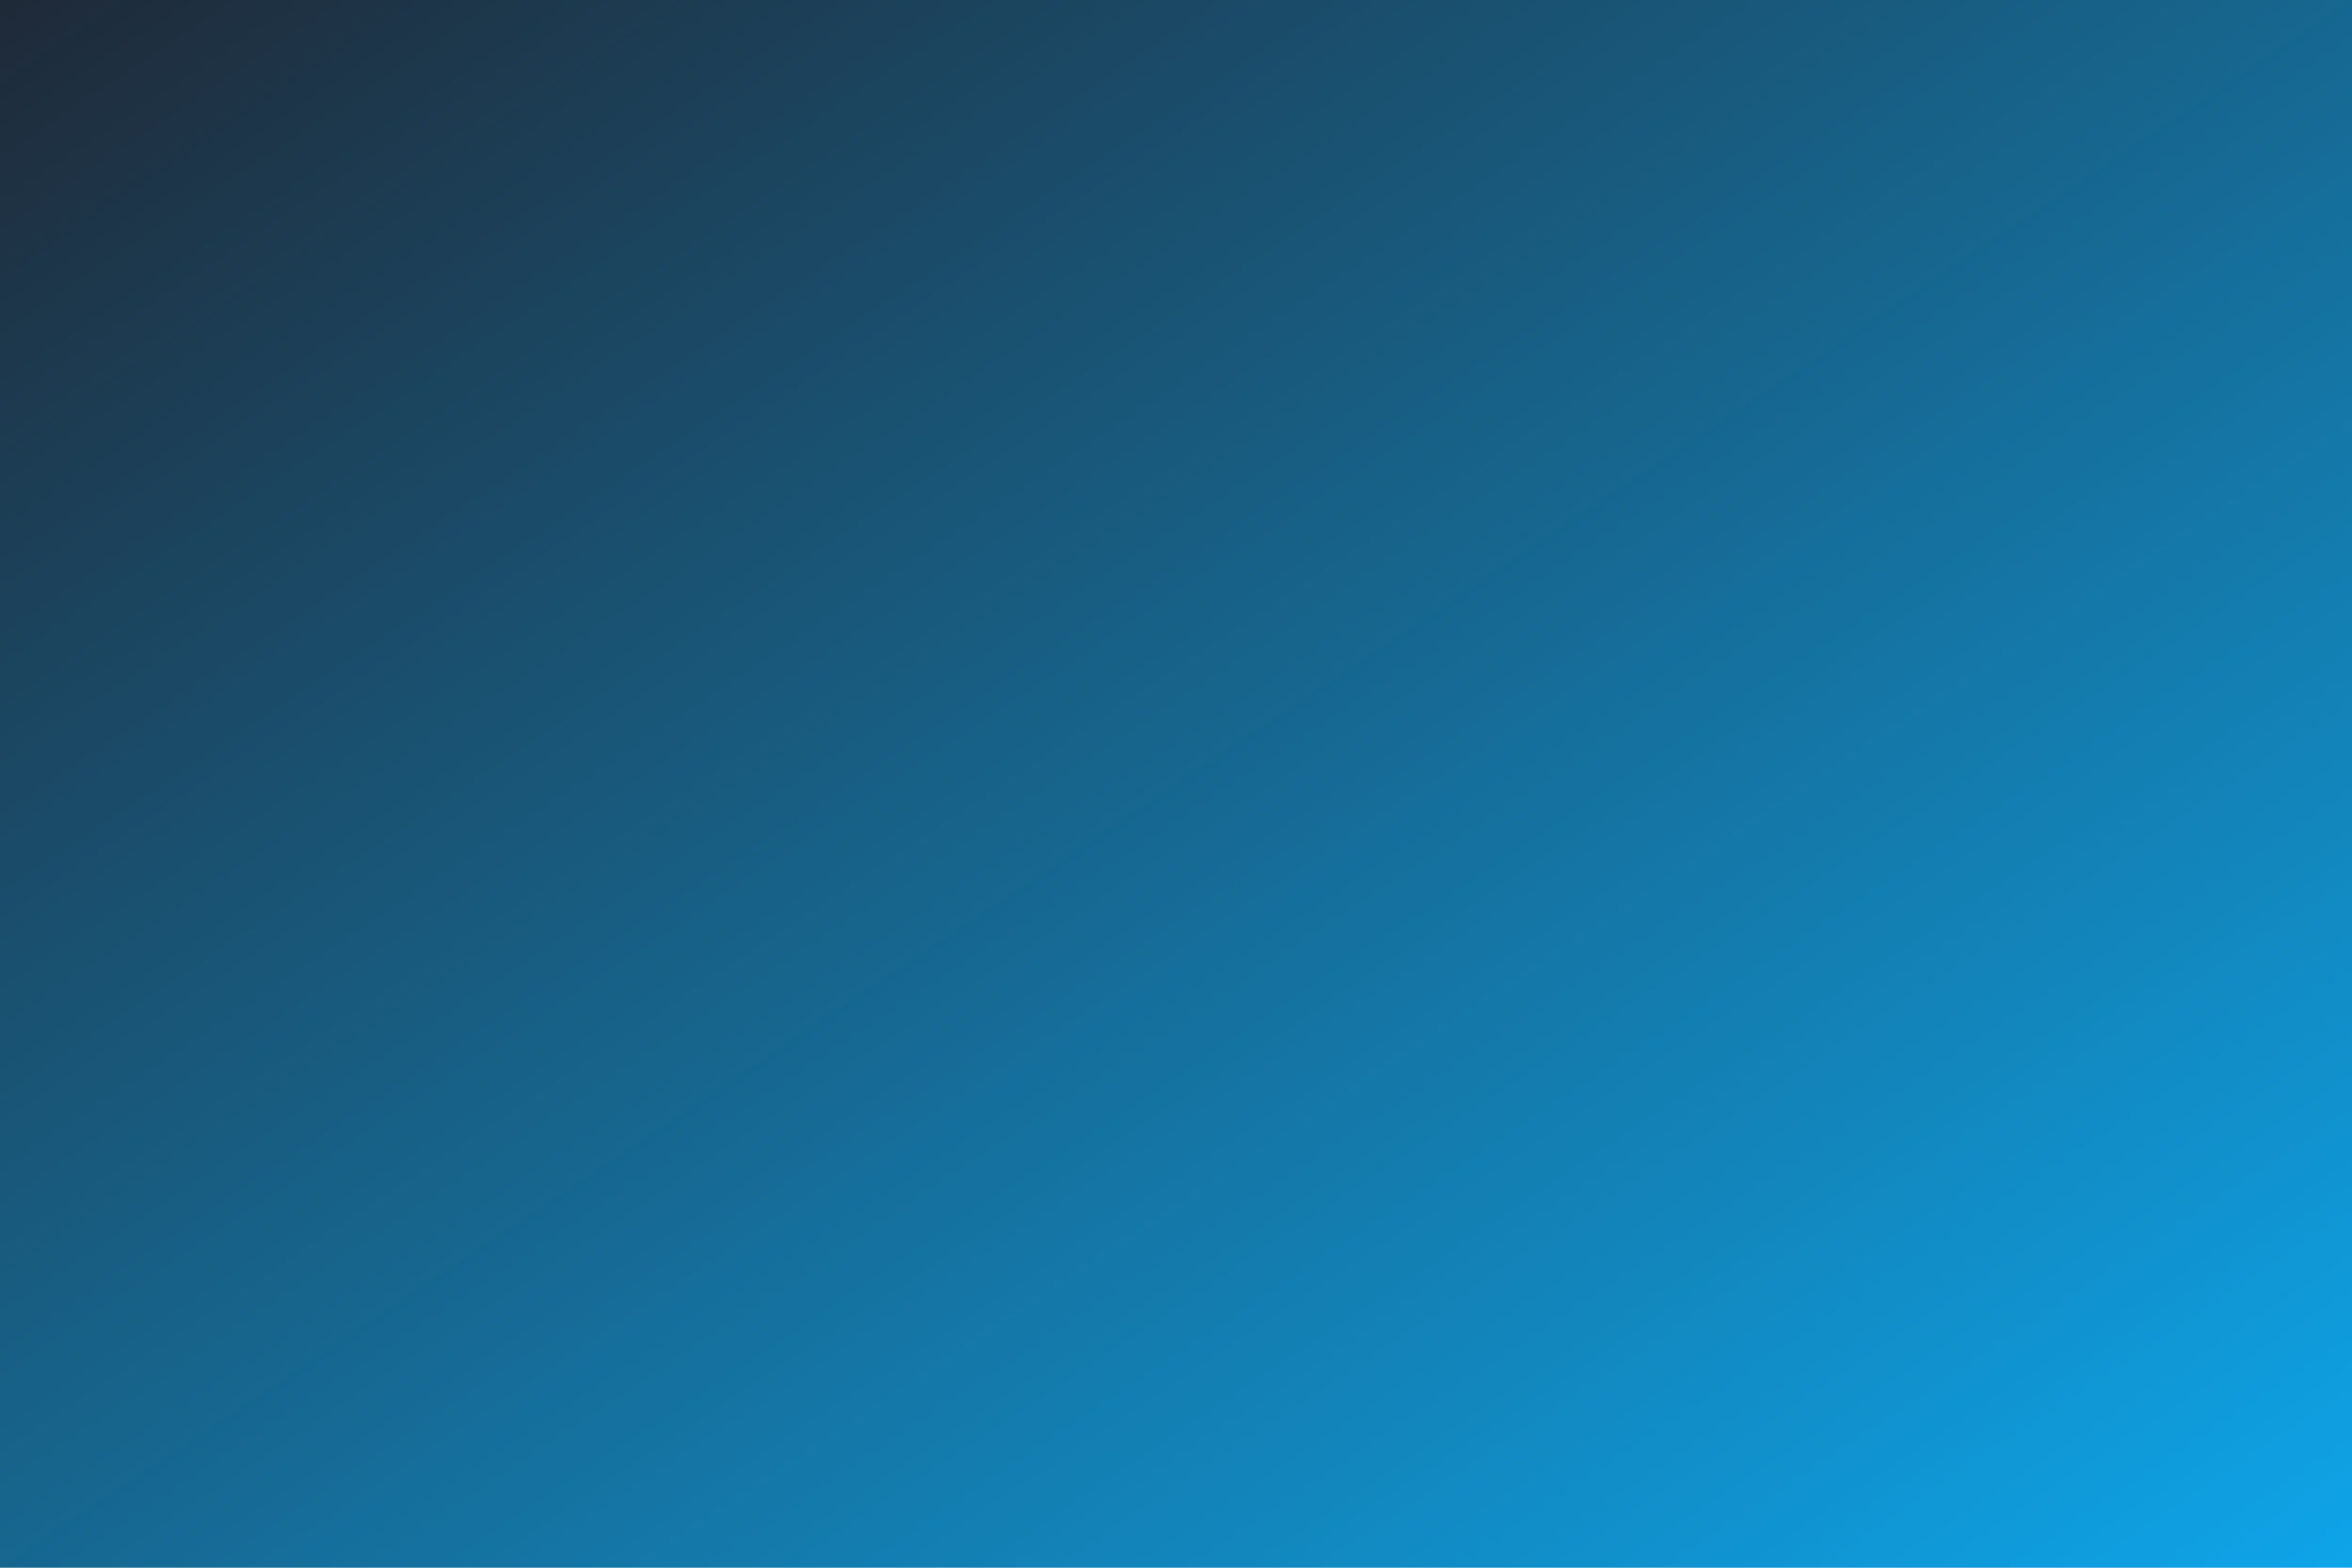
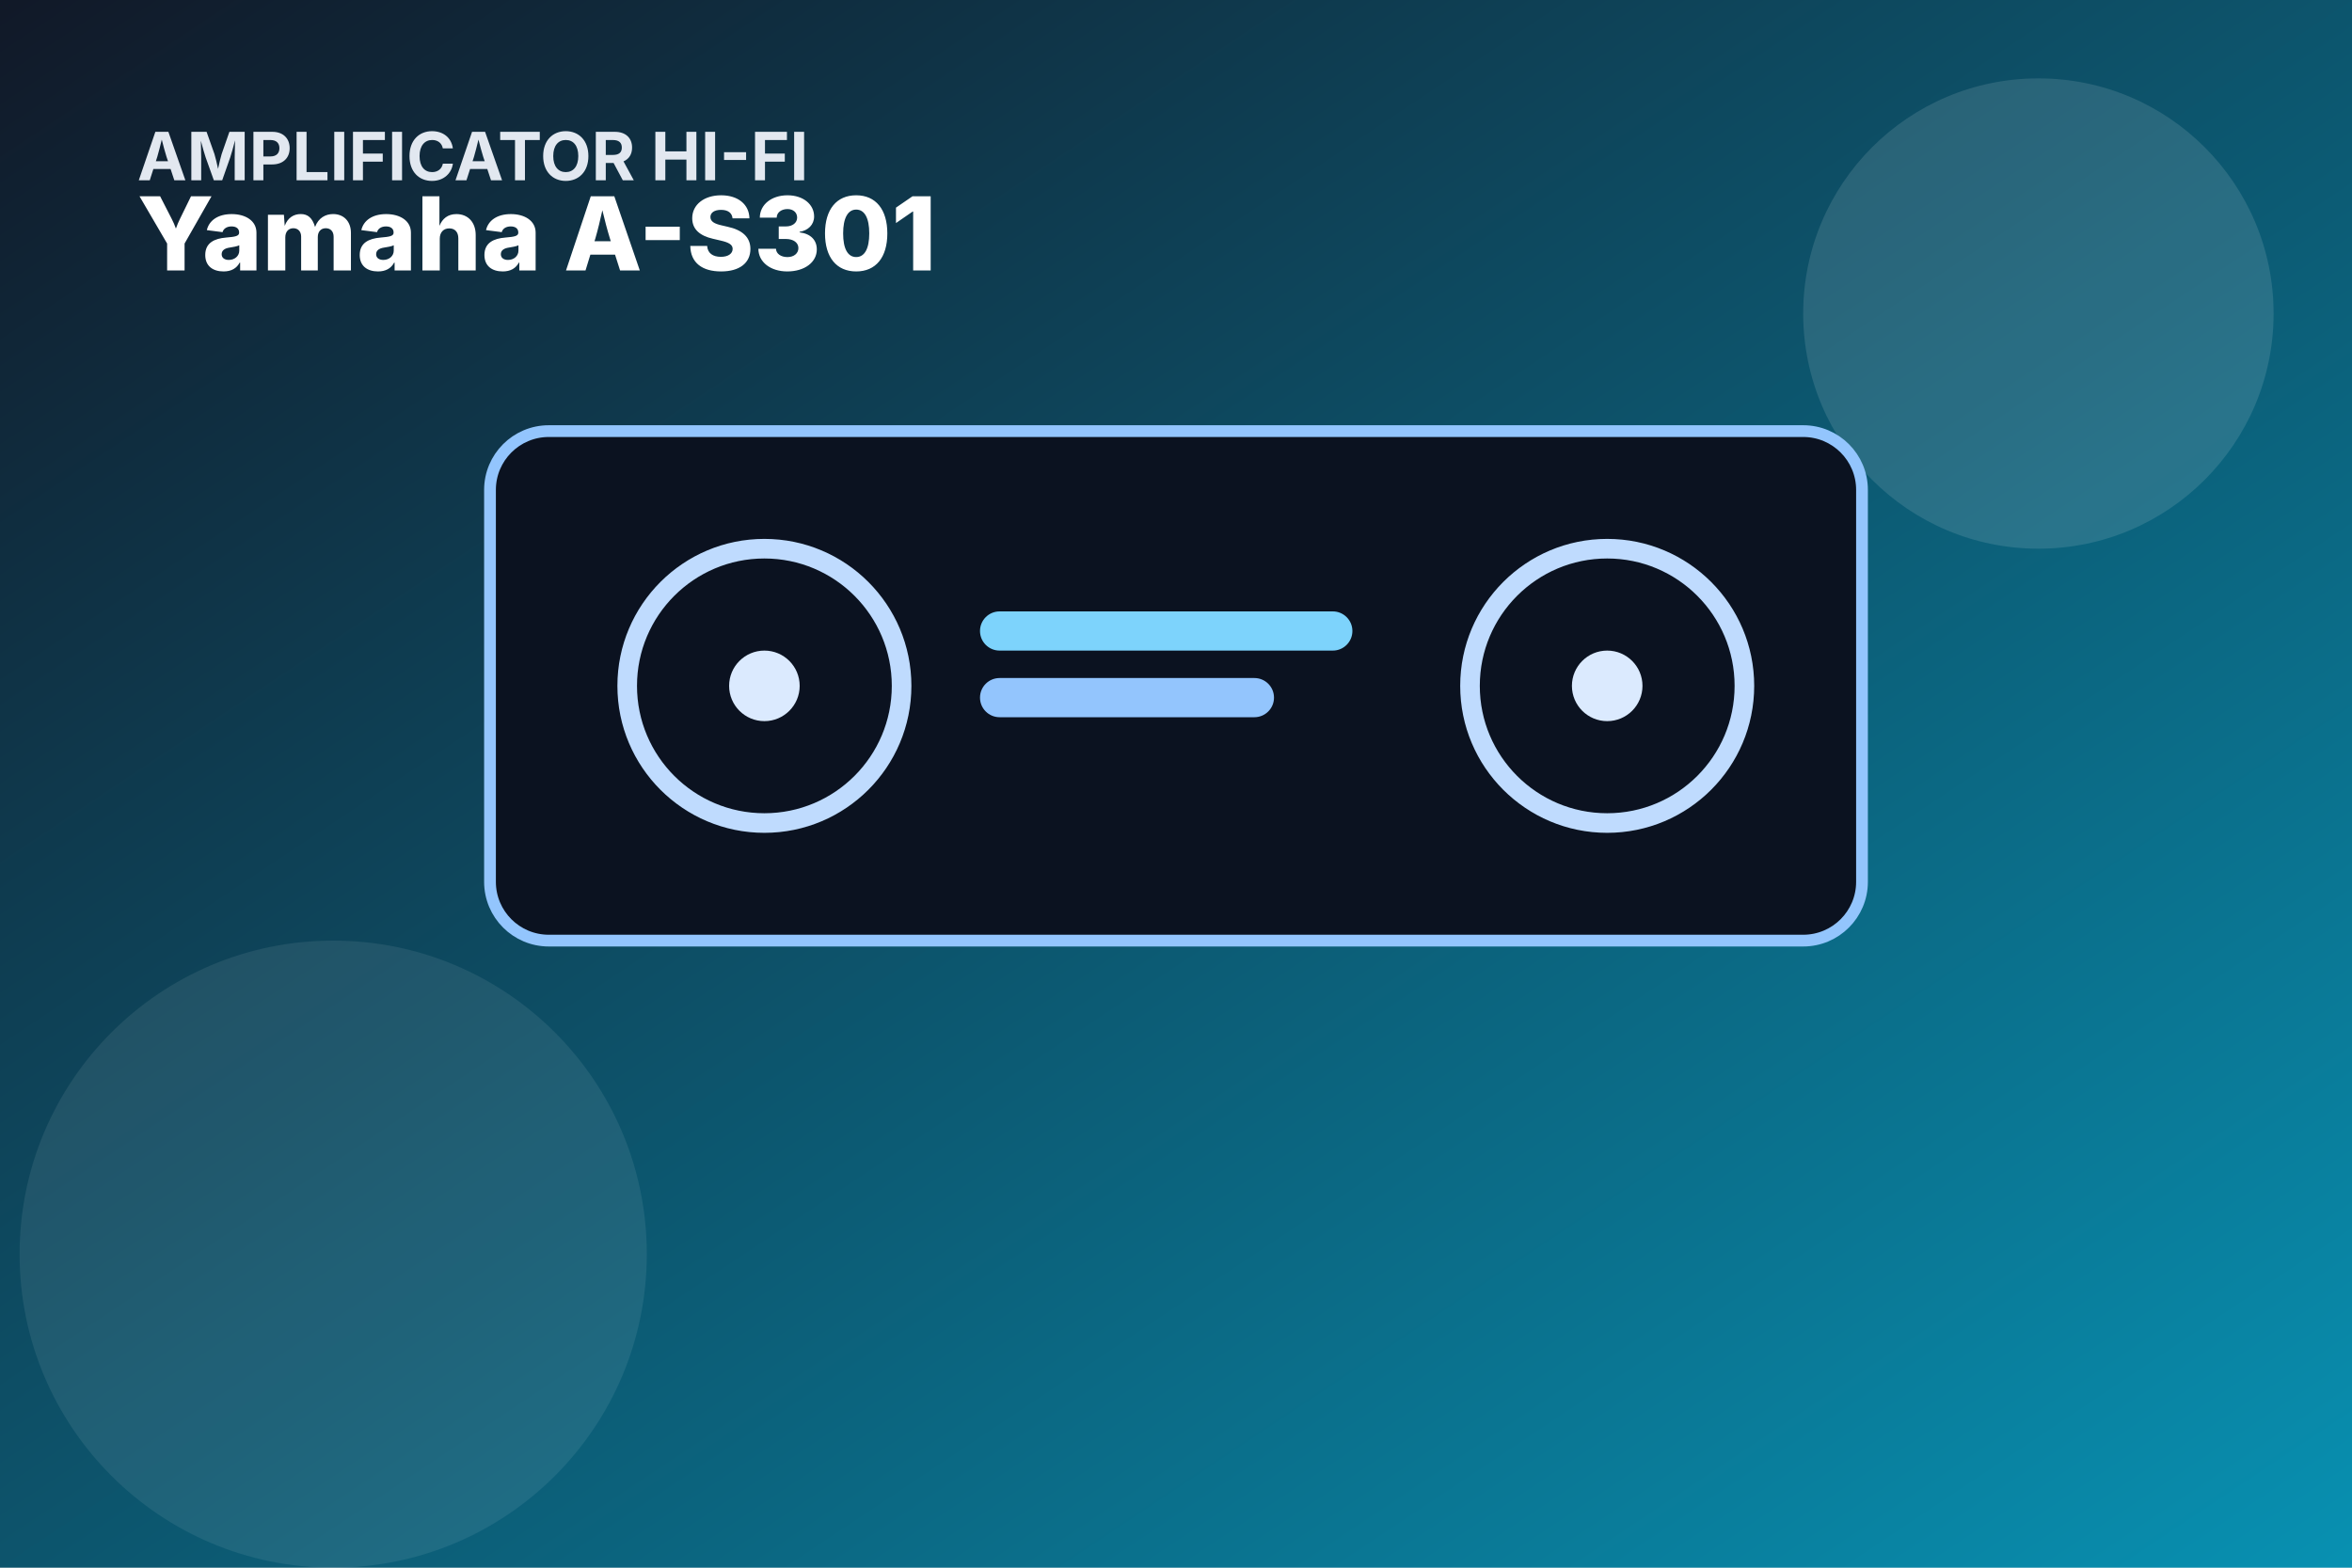
- <svg xmlns="http://www.w3.org/2000/svg" width="1200" height="800" viewBox="0 0 1200 800" role="img" aria-label="Imagine produs 210922">
+ <svg xmlns="http://www.w3.org/2000/svg" width="1200" height="800" viewBox="0 0 1200 800" role="img" aria-label="Yamaha A-S301">
  <defs>
-     <linearGradient id="bg-210922" x1="0" x2="1" y1="0" y2="1">
-       <stop offset="0%" stop-color="#1f2937" />
-       <stop offset="100%" stop-color="#0ea5e9" />
+     <linearGradient id="bg" x1="0" y1="0" x2="1" y2="1">
+       <stop offset="0%" stop-color="#111827" />
+       <stop offset="100%" stop-color="#0891b2" />
    </linearGradient>
  </defs>
-   <rect width="1200" height="800" fill="url(#bg-210922)" />
+   <rect width="1200" height="800" fill="url(#bg)" />
+   <circle cx="1040" cy="160" r="120" fill="rgba(255,255,255,0.12)" />
+   <circle cx="170" cy="640" r="160" fill="rgba(255,255,255,0.08)" />
+   <rect x="250" y="220" width="700" height="260" rx="30" fill="#0b1220" stroke="#93c5fd" stroke-width="6" />
+   <circle cx="390" cy="350" r="70" fill="none" stroke="#bfdbfe" stroke-width="10" />
+   <circle cx="390" cy="350" r="18" fill="#dbeafe" />
+   <circle cx="820" cy="350" r="70" fill="none" stroke="#bfdbfe" stroke-width="10" />
+   <circle cx="820" cy="350" r="18" fill="#dbeafe" />
+   <rect x="500" y="312" width="190" height="20" rx="10" fill="#7dd3fc" />
+   <rect x="500" y="346" width="150" height="20" rx="10" fill="#93c5fd" />
+   <text x="70" y="92" fill="#e2e8f0" font-size="34" font-family="Inter, Arial, sans-serif" font-weight="700">AMPLIFICATOR HI-FI</text>
+   <text x="70" y="138" fill="white" font-size="52" font-family="Inter, Arial, sans-serif" font-weight="800">Yamaha A-S301</text>
</svg>
